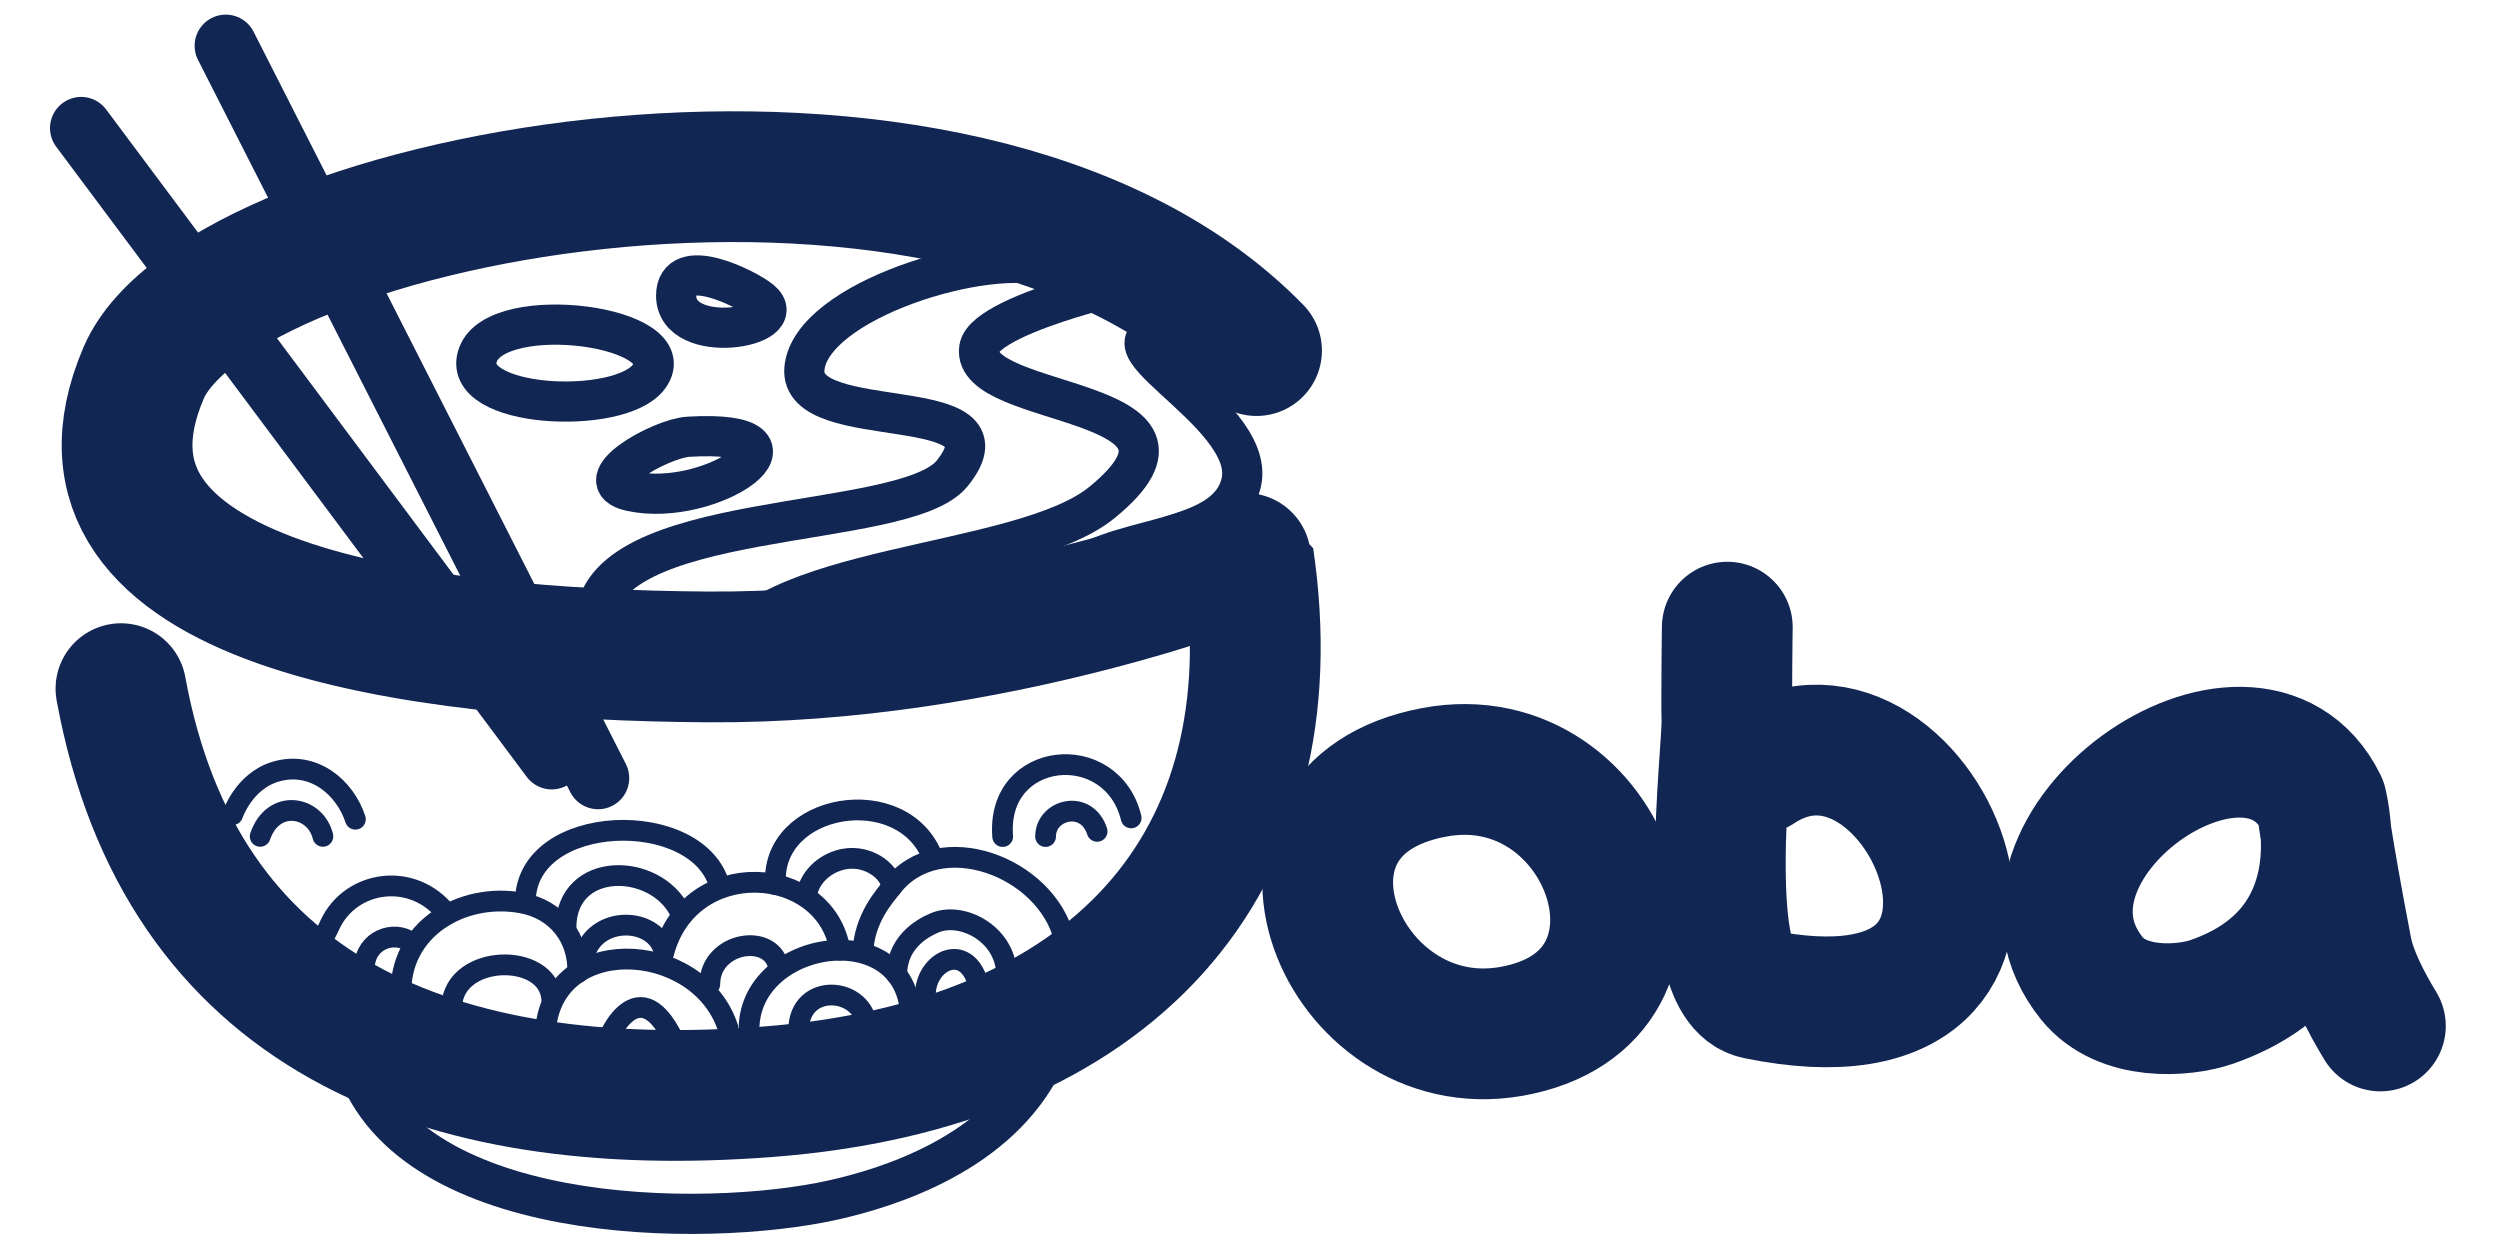
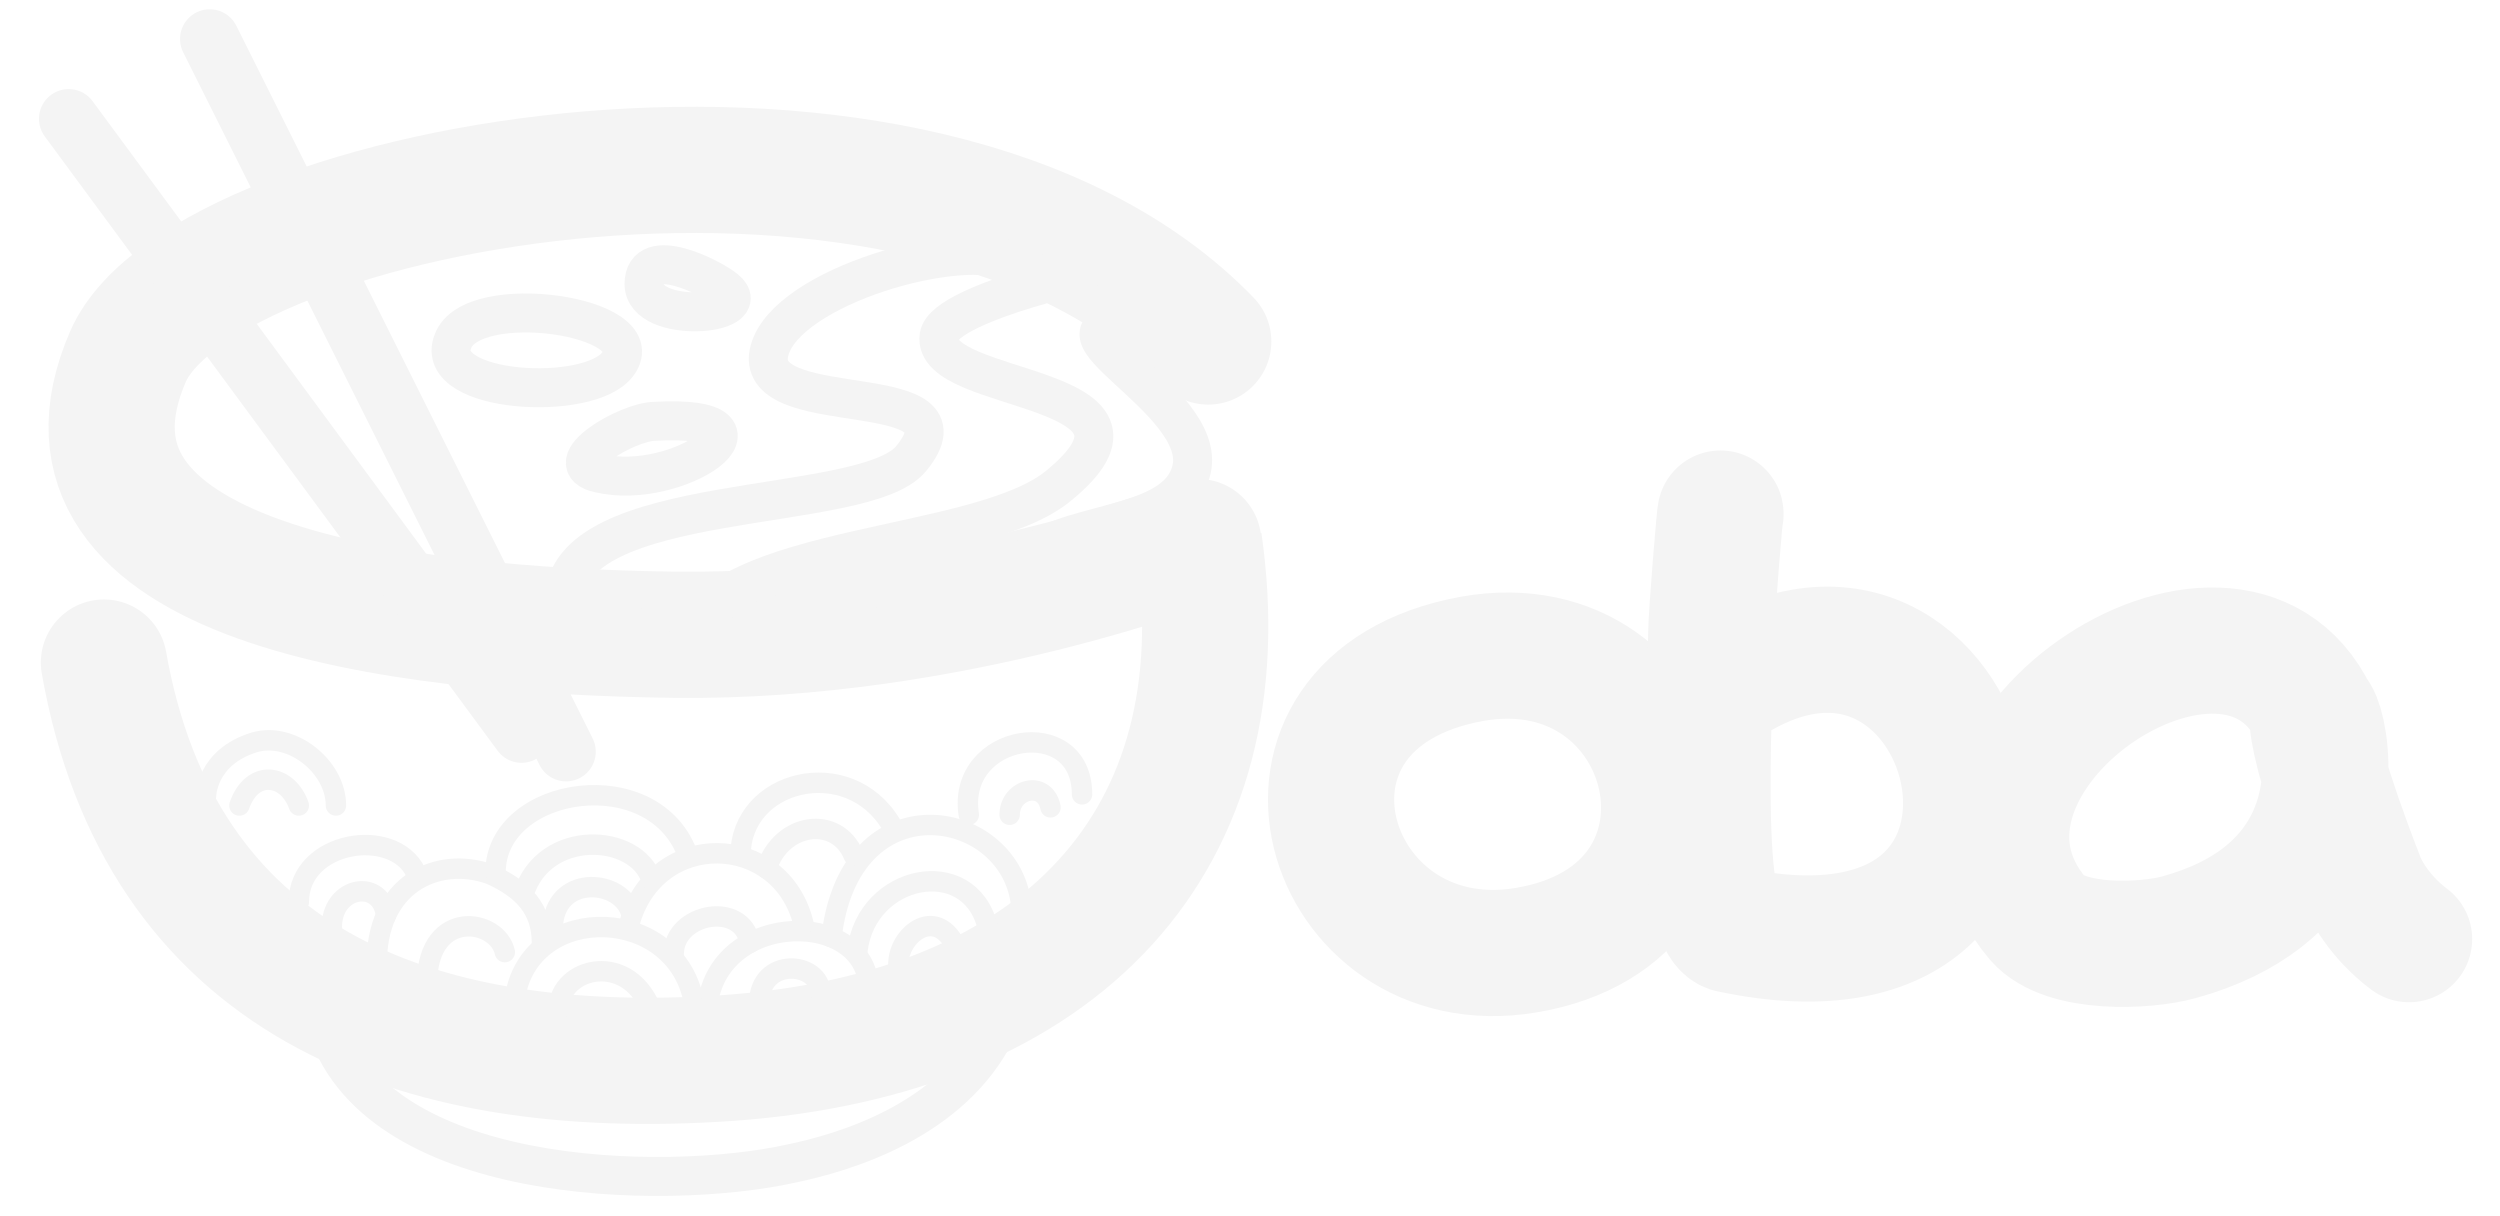
- <svg xmlns="http://www.w3.org/2000/svg" id="Warstwa_1" version="1.1" viewBox="0 0 130 65.5">
+ <svg xmlns="http://www.w3.org/2000/svg" id="Warstwa_1" version="1.1" viewBox="0 0 134.7 65.5">
  <defs>
    <style>
      .st0 {
-         stroke-width: 6.8px;
+         stroke-width: 1.1px;
      }

      .st0, .st1, .st2, .st3 {
        fill: none;
-         stroke: #122653;
+         stroke: #f4f4f4;
        stroke-linecap: round;
        stroke-linejoin: round;
      }

      .st1 {
-         stroke-width: 1.08px;
+         stroke-width: 3.2px;
      }

      .st2 {
-         stroke-width: 2.09px;
+         stroke-width: 2.1px;
      }

      .st3 {
-         stroke-width: 3.24px;
+         stroke-width: 6.8px;
      }
    </style>
  </defs>
-   <path class="st0" d="M65.34,18.23C50.05,2.58,11.46,10.1,7.47,19.39c-5.21,12.15,14.3,14.67,29.31,14.77,15.01.11,28.13-5.24,28.14-5.17,2.35,15.92-7.06,26.4-24.97,27.78-17.23,1.33-30.57-4.05-33.66-20.96" />
-   <path class="st0" d="M74.58,40.16c-10.15,1.9-4.87,14.99,3.96,13.48,9.81-1.68,5.15-15.19-3.96-13.48Z" />
-   <path class="st0" d="M89.82,32.64c0-.44-.05,3.97-.02,4.76.06,1.7-1.5,13.66,1.57,14.29,17.25,3.54,8.58-17.34.06-11.72" />
-   <path class="st0" d="M120.73,41.78c-3.65-7.41-17.45,2.27-11.95,9.1,1.57,1.95,4.75,1.73,6.23,1.22,7.75-2.69,5.72-10.31,5.72-10.31,0,0,.19,1.81,1.3,7.6.24,1.25.99,2.71,1.75,3.96" />
-   <path class="st1" d="M39.15,54.87c-1.73-5.87,8.23-7.77,8.2-1.86" />
-   <path class="st1" d="M41.53,53.58c0-2.56,3.47-2.31,3.56-.1" />
-   <path class="st1" d="M31.56,54.36c-.22.11,1.51-4.25,3.44-.34" />
-   <path class="st1" d="M28.35,53.98c.03-5.57,7.97-5.21,9.5-.54" />
-   <path class="st1" d="M36.91,51.18c0-2.22,3.29-2.75,3.59-.82" />
-   <path class="st1" d="M34.5,49.6c1.31-5.14,8.44-4.72,9.18-.19" />
-   <path class="st1" d="M46.63,50.69c0-1.61,1.21-2.39,1.99-2.71,1.4-.58,3.61.56,3.72,2.58" />
-   <path class="st1" d="M44.87,49.54c.06-1.8,1.16-2.96,1.5-3.41,2.45-3.18,8.06-1.06,8.97,2.69" />
-   <path class="st1" d="M28.69,51.93c-.2-2.45-5.05-2.35-5.2.37" />
-   <path class="st1" d="M20.85,51.74c-.11-3.41,3.15-5.35,6.26-4.79,1.88.34,3,1.86,2.93,3.64" />
-   <path class="st1" d="M29.43,48.23c.02-3.51,4.66-3.4,5.93-.82" />
-   <path class="st1" d="M27.32,46.88c.02-4.67,9.06-4.92,10.11-.77" />
-   <path class="st1" d="M16.66,49.05c.23-.43.4-.74.49-.95,1.07-2.33,4.34-2.84,6.1-.56" />
-   <path class="st1" d="M18.98,50.01c.23-1.28,1.75-1.65,2.51-.9" />
-   <path class="st1" d="M41.93,46.65c.08-.83.72-1.6,1.65-1.9,1.41-.46,2.73.53,2.79,1.38" />
-   <path class="st1" d="M40.33,46c-.31-4.26,6.66-5.45,8.19-1.36" />
-   <path class="st1" d="M30.41,49.58c.68-2,3.59-1.86,4.09-.21" />
-   <path class="st1" d="M48.23,52.42c-.7-2.17,2.11-3.93,2.71-.96" />
-   <path class="st1" d="M54.37,43.5c0-1.42,2.13-1.96,2.68-.27" />
-   <path class="st1" d="M52.14,43.5c-.36-4.49,5.67-5.09,6.68-.97" />
-   <path class="st1" d="M13.53,43.49c.68-1.98,2.87-1.6,3.26,0" />
-   <path class="st1" d="M12.1,42.36s.57-1.73,2.22-2.23c1.98-.59,3.62.82,4.16,2.47" />
-   <path class="st1" d="M35.77,31.81c-.86.36-1.71.72-2.56,1.11-1.85.84-3.54,1.57-5.42,2.31" />
-   <path class="st1" d="M41.83,31.71c-1.55.62-2.98,1.37-4.08,2.46M56.28,14.24c-.08-.16-.52-.09-1.17.12" />
-   <path class="st1" d="M50.31,30.47c-1.45.81-2.86,1.59-4.07,2.39M58.98,14.74c-.41-.42-1.41-.04-2.31.65" />
-   <line class="st3" x1="4.22" y1="6.66" x2="28.69" y2="39.43" />
-   <line class="st3" x1="11.74" y1="2.38" x2="31.1" y2="40.46" />
-   <path class="st2" d="M54.61,13.91c-3.23-1.1-12.47,1.72-12.78,5.26-.31,3.48,11.22,1.07,7.68,5.45-2.49,3.08-18.54,1.72-18.57,7.79" />
-   <path class="st2" d="M57.91,14.93c3.17-.78-6.7,1.22-6.99,3.18-.48,3.21,13.22,2.44,6.38,8.02-4.28,3.49-18.09,3.11-19.86,8.34" />
-   <path class="st2" d="M61.38,17.25c-5.84-.03,3.99,4.09,3.17,7.82-.75,3.43-7.11,2.62-9.11,5.09" />
-   <path class="st2" d="M24.86,18.43c-1.06,2.81,7.4,3.22,8.89,1.15,1.9-2.63-7.85-3.92-8.89-1.15Z" />
-   <path class="st2" d="M35.8,22.71c-1.47.09-5.4,2.3-3,2.83,4.22.93,10.18-3.25,3-2.83Z" />
-   <path class="st2" d="M39.56,15.62c-.74-.61-4.39-2.44-4.4-.25,0,2.68,6.1,1.66,4.4.25Z" />
-   <path class="st2" d="M54.28,55.16c-2.33,4.85-8.14,6.61-10.95,7.24-6.71,1.5-22.49,1.37-24.98-7.51" />
+   <path class="st3" d="M65.1,18.4c-15.3-15.8-54.1-8.5-58.2.8-5.3,12.2,14.3,14.8,29.4,15,15.1.2,28.3-5.1,28.3-5,2.3,16-7.3,26.5-25.3,27.8-17.3,1.2-30.7-4.3-33.7-21.3" />
+   <path class="st3" d="M79.3,35.5c-12.6,2.3-8,17.5,2.9,15.7,12.1-2,8.3-17.7-2.9-15.7Z" />
+   <path class="st3" d="M92.7,27.7c0-.5-.5,5.5-.5,6.5,0,2-.9,15.7,1.1,15.9,20.4,4.3,13.1-22.8-.8-12.9" />
+   <path class="st3" d="M124.7,38.5c-4.5-9.4-22.1,2.5-14.9,11,1.5,1.7,5.8,1.5,7.6,1,15.3-4.2,2.2-22.8,9.8-3.2.2.6,1,2.1,2.6,3.3" />
+   <path class="st0" d="M38.1,55.3c-.5-6.3,8.7-6.6,8.7-2" />
+   <path class="st0" d="M40.9,54.1c0-2.6,3.3-2.3,3.3-.6" />
+   <path class="st0" d="M30.1,54.4c0-2.3,3.9-3.3,5.1.3" />
+   <path class="st0" d="M27.7,54.1c.5-5.4,8.3-5.5,9.6-.5" />
+   <path class="st0" d="M36.3,51.4c0-2.2,3.7-2.9,4.1-.6" />
+   <path class="st0" d="M33.9,49.8c1.4-5.2,8.2-5,9.4,0" />
+   <path class="st0" d="M46.2,51.2c.5-4.1,6-5.2,7-1.3" />
+   <path class="st0" d="M44.8,50.5c1-8.5,9.5-7,10.2-1.9" />
+   <path class="st0" d="M27.2,51.3c-.4-1.8-4.1-2.4-4.2,1.6" />
+   <path class="st0" d="M20.3,52.1c-.1-4.5,3.3-6,6.1-5,1.8.8,2.8,1.9,2.8,3.7" />
+   <path class="st0" d="M28.2,48.2c1.1-3.6,6.1-3.3,6.9-.8" />
+   <path class="st0" d="M26.7,47c0-4.7,8.7-6,10.4-.8" />
+   <path class="st0" d="M16.1,48.6c0-3.3,5.1-4.1,6.3-1.6" />
+   <path class="st0" d="M17.9,50.3c-.3-2.5,2.6-3.1,2.9-1" />
+   <path class="st0" d="M41.3,46.8c.8-2.5,3.8-2.9,4.7-.7" />
+   <path class="st0" d="M39.9,46.1c0-4.1,5.8-5.5,8.1-1.7" />
+   <path class="st0" d="M29.8,49.7c.3-2.6,3.7-2.3,4.2-.5" />
+   <path class="st0" d="M48.5,52.5c-.6-1.7,1.8-4,3-1.5" />
+   <path class="st0" d="M54.4,43.9c0-1.4,1.9-1.9,2.2-.4" />
+   <path class="st0" d="M52.2,43.9c-.7-4.4,6.1-5.5,6.1-1.1" />
+   <path class="st0" d="M12.9,43.4c.7-2,2.6-1.7,3.2,0" />
+   <path class="st0" d="M11.1,42.9s0-2.1,2.6-2.9c2-.6,4.4,1.3,4.4,3.4" />
+   <path class="st0" d="M35.2,31.9c-.9.4-1.7.7-2.6,1.1-1.9.8-3.6,1.6-5.5,2.3" />
+   <path class="st0" d="M56,14.3c0-.2-.5,0-1.2.1M41.3,31.8c-1.6.6-3,1.4-4.1,2.4" />
+   <path class="st0" d="M58.7,14.9c-.4-.4-1.4,0-2.3.6M49.9,30.6c-1.5.8-2.9,1.6-4.1,2.4" />
+   <path class="st1" d="M3.7,6.4l24.4,33.1" />
+   <path class="st1" d="M11.3,2.1l19.2,38.4" />
+   <path class="st2" d="M54.3,14c-3.2-1.1-12.5,1.7-12.9,5.2-.3,3.5,11.3,1.1,7.7,5.5-2.5,3.1-18.7,1.6-18.7,7.7" />
+   <path class="st2" d="M57.6,15c3.2-.8-6.7,1.2-7,3.1-.5,3.2,13.3,2.5,6.4,8.1-4.3,3.5-18.2,3-20,8.3" />
+   <path class="st2" d="M61.1,17.4c-5.9,0,4,4.1,3.1,7.9-.8,3.4-7.2,2.6-9.2,5.1" />
+   <path class="st2" d="M24.4,18.4c-1.1,2.8,7.4,3.3,8.9,1.2,1.9-2.6-7.9-4-8.9-1.2Z" />
+   <path class="st2" d="M35.3,22.7c-1.5,0-5.4,2.3-3,2.8,4.2,1,10.3-3.2,3-2.8Z" />
+   <path class="st2" d="M39.1,15.6c-.7-.6-4.4-2.5-4.4-.3s6.1,1.7,4.4.3Z" />
+   <path class="st2" d="M53.7,55.5c-2.4,4.9-8.2,6.6-11.1,7.2-6.8,1.5-22.6,1.2-25.1-7.7" />
</svg>
